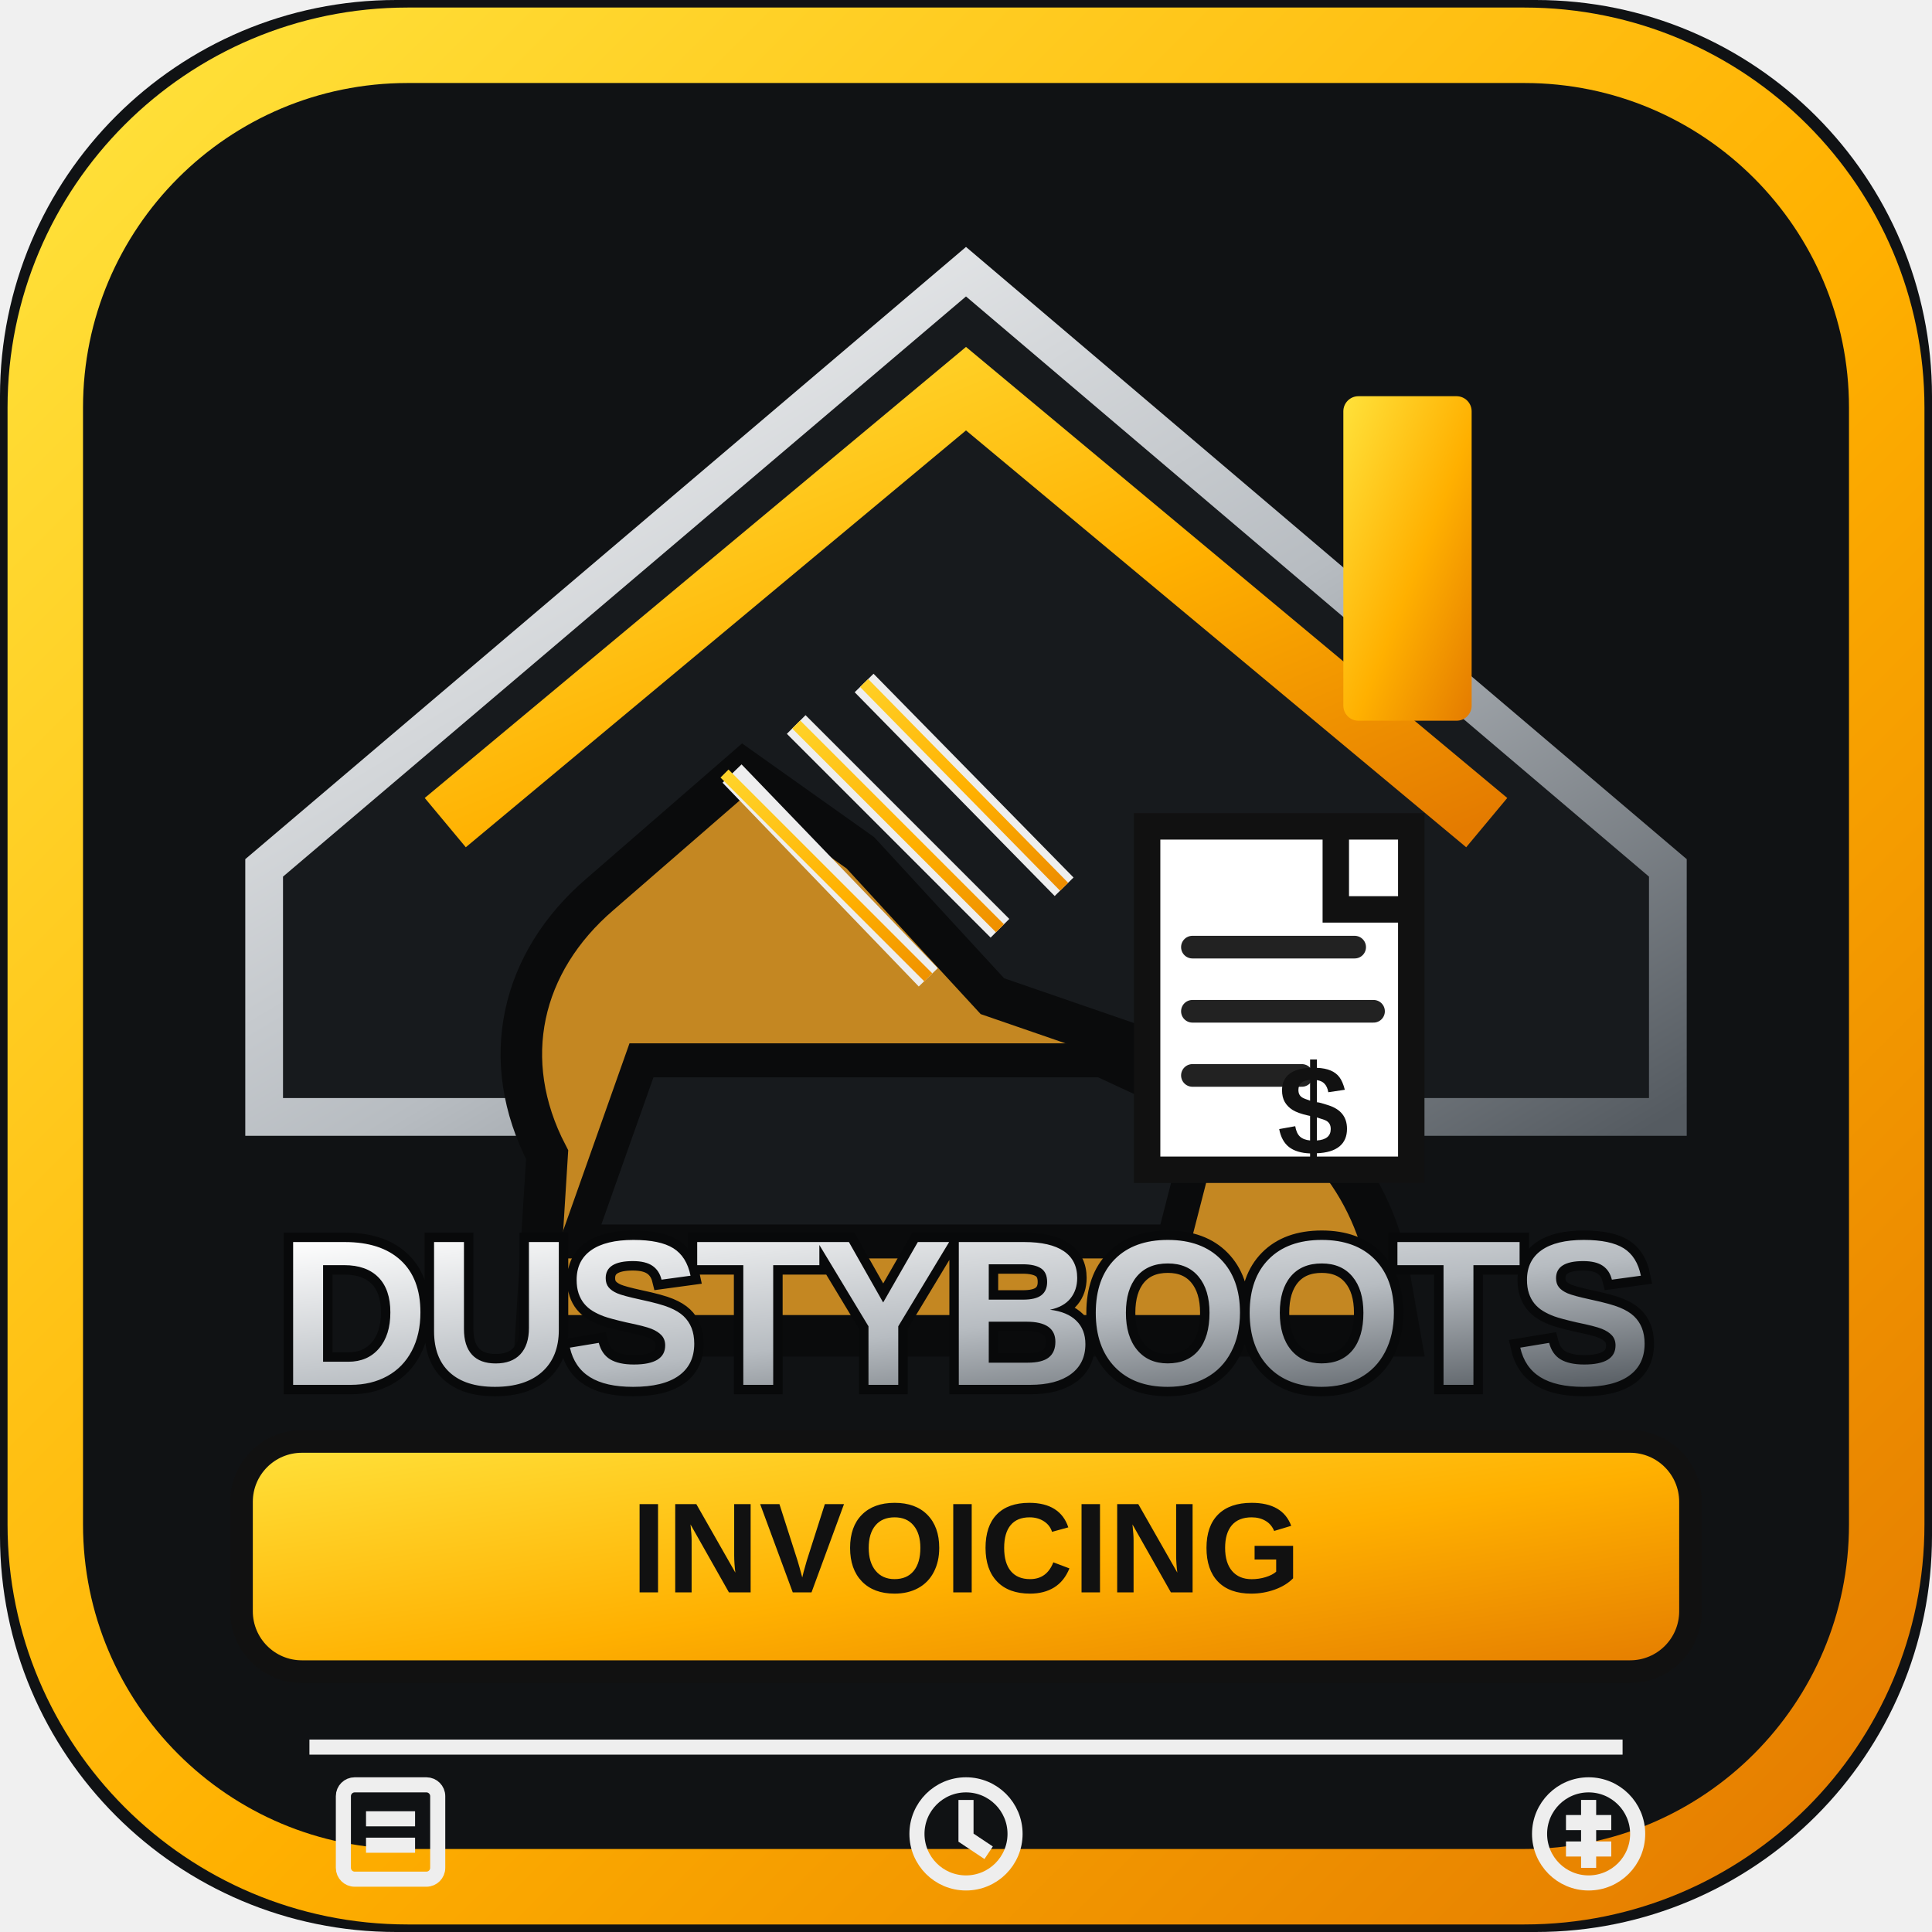
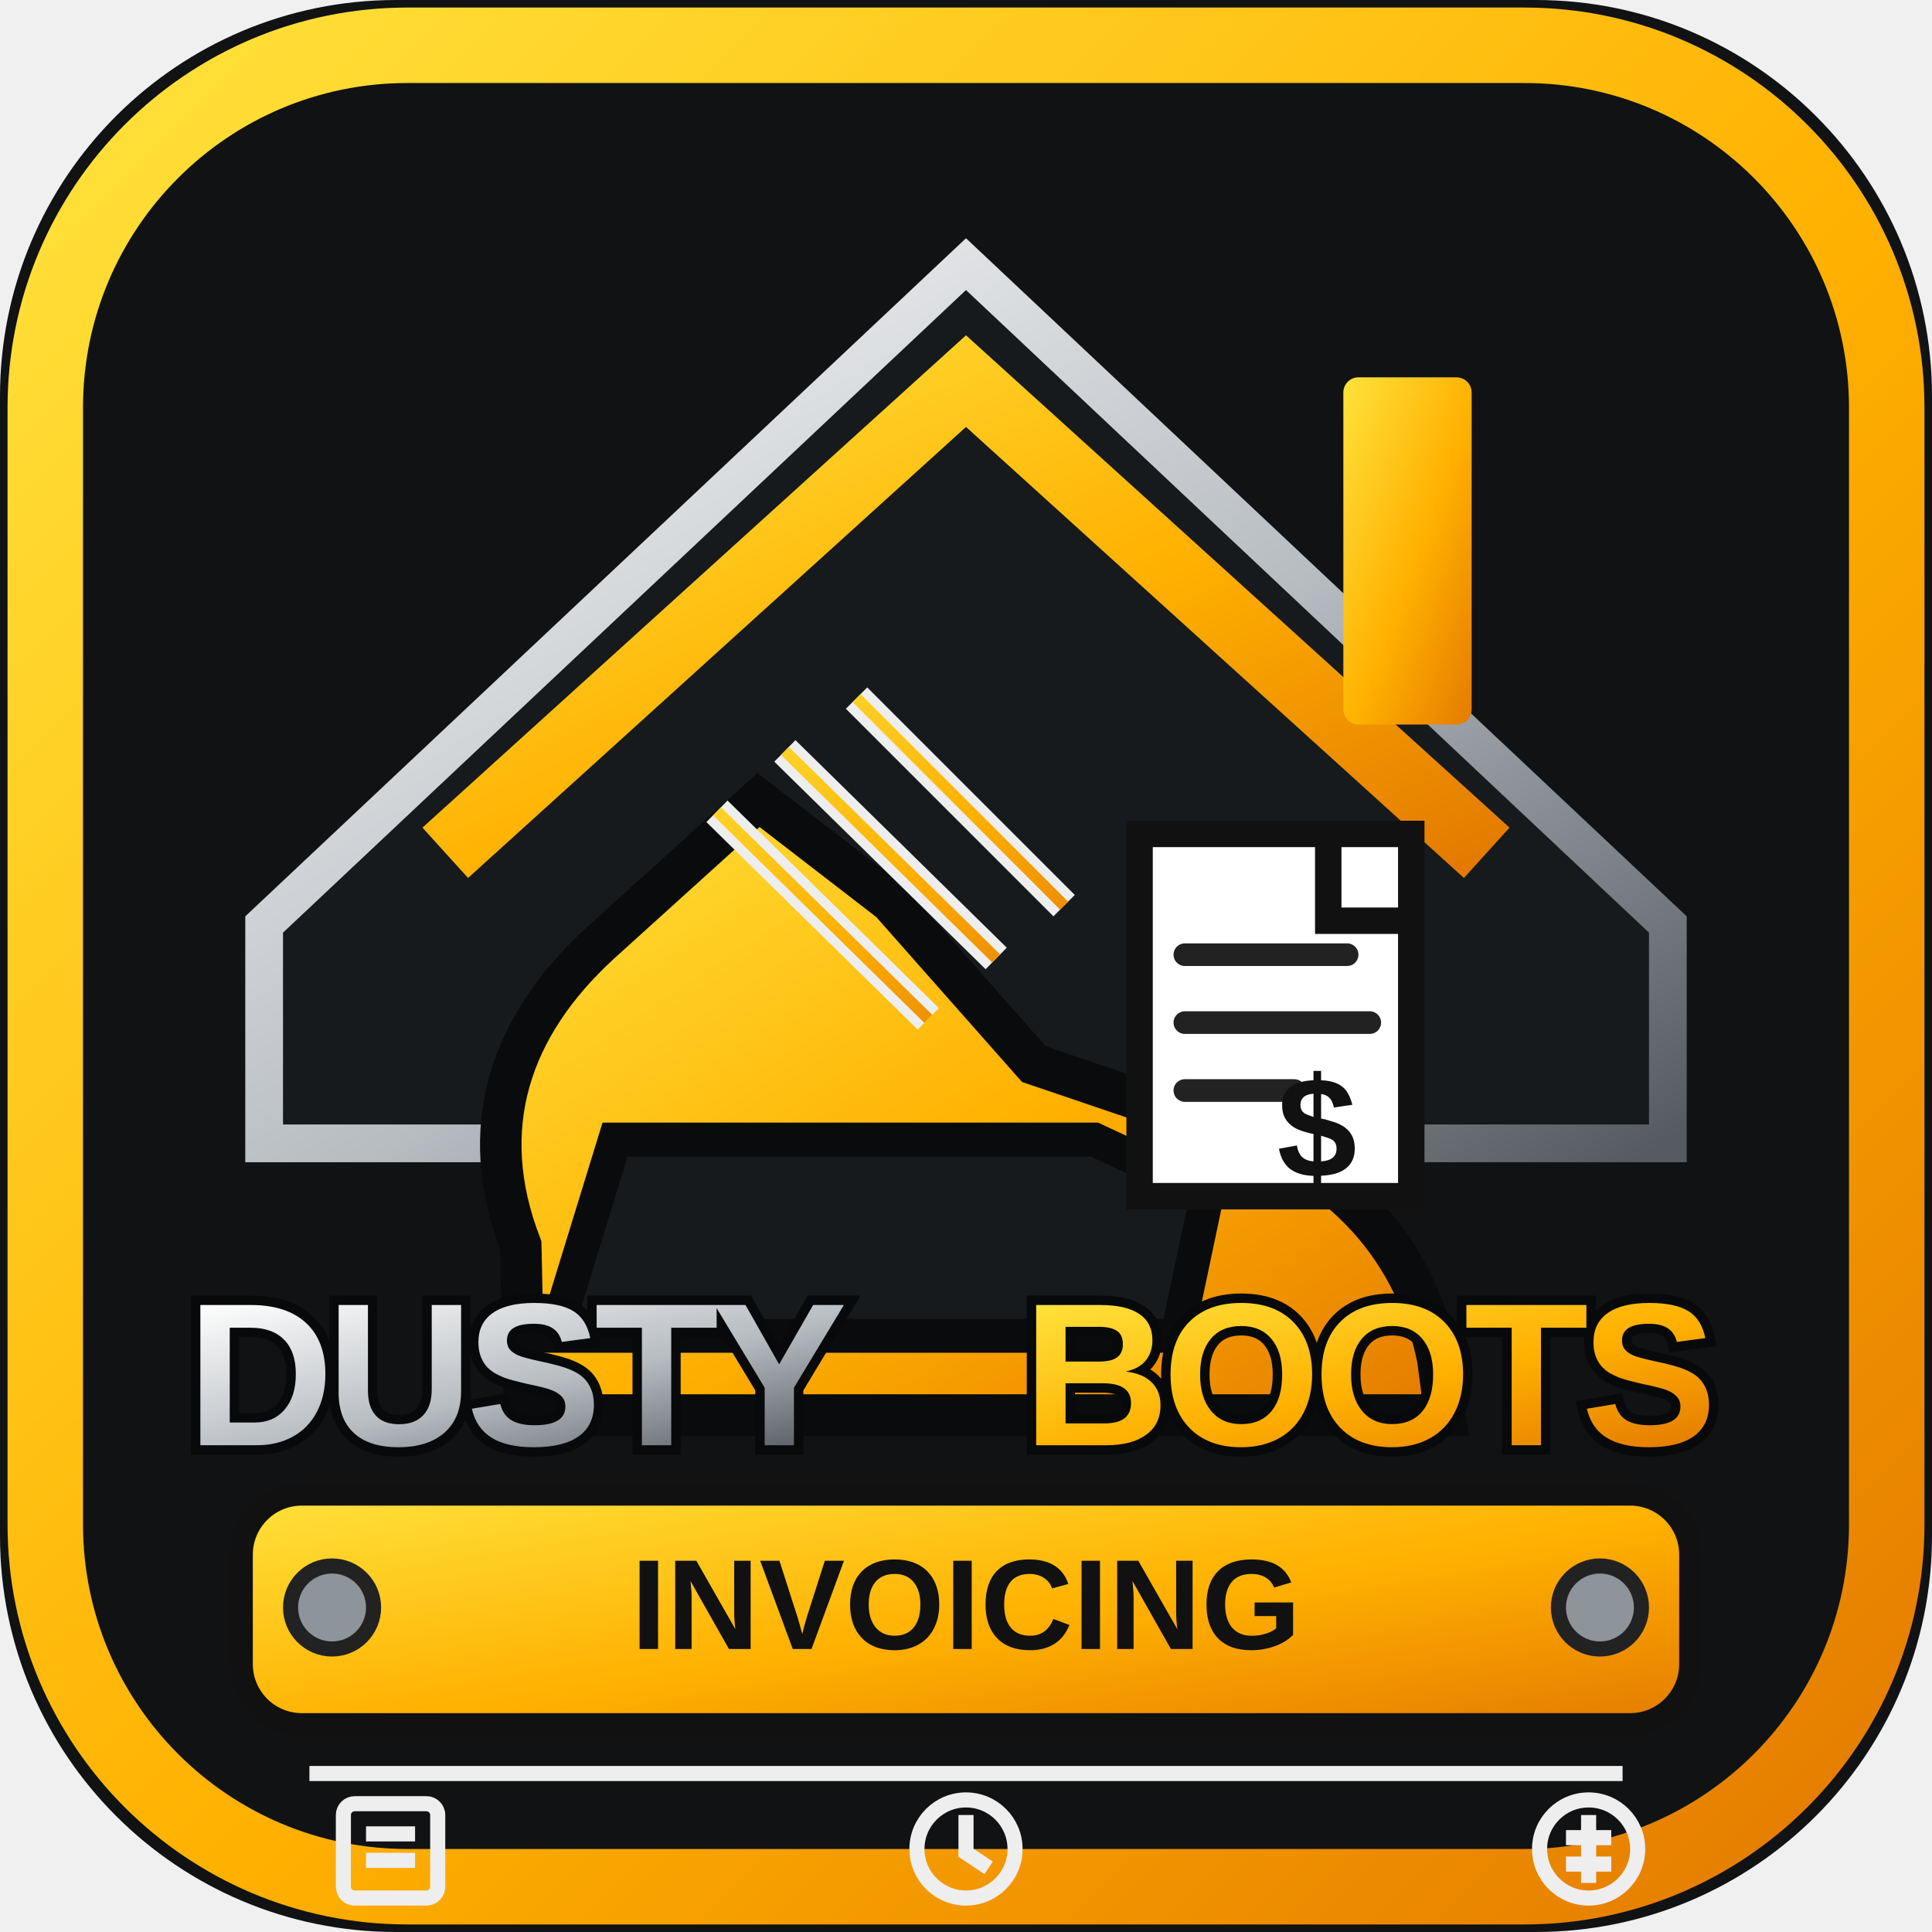
<svg xmlns="http://www.w3.org/2000/svg" viewBox="0 0 512 512">
  <defs>
-     <linearGradient id="g" x1="0" y1="0" x2="1" y2="1">
+     <linearGradient id="gold" x1="0" y1="0" x2="1" y2="1">
      <stop stop-color="#ffe23b" />
      <stop offset=".55" stop-color="#ffb000" />
      <stop offset="1" stop-color="#e47b00" />
    </linearGradient>
-     <linearGradient id="s" x1="0" y1="0" x2="1" y2="1">
+     <linearGradient id="steel" x1="0" y1="0" x2="1" y2="1">
      <stop stop-color="#fff" />
      <stop offset=".55" stop-color="#b7bcc1" />
      <stop offset="1" stop-color="#555b61" />
    </linearGradient>
  </defs>
  <rect width="512" height="512" rx="105" fill="#101214" />
-   <rect x="12" y="12" width="488" height="488" rx="96" fill="none" stroke="url(#g)" stroke-width="20" />
-   <path d="M70 230 256 72l186 158v66H70z" fill="#171a1d" stroke="url(#s)" stroke-width="10" />
-   <path d="M118 218 256 103l138 115" fill="none" stroke="url(#g)" stroke-width="17" />
-   <rect x="356" y="105" width="34" height="86" rx="4" fill="url(#g)" />
-   <path d="M145 306c-13-25-7-51 14-69l38-33 31 22 35 38 58 20c25 9 42 27 47 53l3 17H142z" fill="#c48722" stroke="#0a0b0c" stroke-width="11" />
-   <path d="M170 281h122l28 13-9 35H153z" fill="#171a1d" stroke="#0a0b0c" stroke-width="9" />
-   <path d="M194 205 246 259M211 192 265 246M229 181 282 235" stroke="#eee" stroke-width="7" />
-   <path d="M192 205 246 259M211 192 265 246M229 181 282 235" stroke="url(#g)" stroke-width="3" />
-   <path d="M304 219h70v91h-70z" fill="#fff" stroke="#111" stroke-width="7" />
-   <path d="M354 219v22h20" fill="none" stroke="#111" stroke-width="7" />
-   <path d="M316 251h43M316 268h48M316 285h29" stroke="#222" stroke-width="6" stroke-linecap="round" />
-   <text x="348" y="306" text-anchor="middle" font-family="Arial,sans-serif" font-size="34" font-weight="900" fill="#111">$</text>
-   <text x="256" y="367" text-anchor="middle" font-family="Arial,sans-serif" font-size="55" font-weight="900" letter-spacing="-2" fill="url(#s)" stroke="#08090a" stroke-width="5" paint-order="stroke">DUSTYBOOTS</text>
-   <rect x="64" y="382" width="384" height="61" rx="16" fill="url(#g)" stroke="#111" stroke-width="6" />
-   <text x="256" y="422" text-anchor="middle" font-family="Arial,sans-serif" font-size="34" font-weight="900" fill="#111">INVOICING</text>
-   <path d="M82 463h348" stroke="#eee" stroke-width="4" />
+   <rect x="12" y="12" width="488" height="488" rx="96" fill="none" stroke="url(#gold)" stroke-width="20" />
+   <path d="M70 245 256 70l186 175v58H70z" fill="#171a1d" stroke="url(#steel)" stroke-width="10" />
+   <path d="M118 226 256 101l138 125" fill="none" stroke="url(#gold)" stroke-width="18" />
+   <rect x="356" y="100" width="34" height="92" rx="4" fill="url(#gold)" />
+   <path d="M138 330c-12-31-3-58 21-80l42-38 35 27 38 43 53 18c29 10 48 31 54 60l2 15H139z" fill="url(#gold)" stroke="#0a0b0c" stroke-width="11" />
+   <path d="M163 302h127l30 14-8 38H147z" fill="#171a1d" stroke="#0a0b0c" stroke-width="9" />
+   <path d="M190 215 246 270M208 199 264 254M227 185 282 240" stroke="#eee" stroke-width="8" />
+   <path d="M190 215 246 270M208 199 264 254M227 185 282 240" stroke="url(#gold)" stroke-width="3" />
+   <path d="M302 221h72v96h-72z" fill="#fff" stroke="#111" stroke-width="7" />
+   <path d="M352 221v23h22" fill="none" stroke="#111" stroke-width="7" />
+   <path d="M314 253h43M314 271h49M314 289h29" stroke="#222" stroke-width="6" stroke-linecap="round" />
+   <text x="349" y="312" text-anchor="middle" font-family="Arial,sans-serif" font-size="38" font-weight="900" fill="#111">$</text>
+   <text x="137" y="383" text-anchor="middle" font-family="Arial,sans-serif" font-size="54" font-weight="900" letter-spacing="-2" fill="url(#steel)" stroke="#08090a" stroke-width="5" paint-order="stroke">DUSTY</text>
+   <text x="363" y="383" text-anchor="middle" font-family="Arial,sans-serif" font-size="54" font-weight="900" letter-spacing="-2" fill="url(#gold)" stroke="#08090a" stroke-width="5" paint-order="stroke">BOOTS</text>
+   <rect x="64" y="396" width="384" height="61" rx="16" fill="url(#gold)" stroke="#111" stroke-width="6" />
+   <circle cx="88" cy="426" r="11" fill="#8d949a" stroke="#222" stroke-width="4" />
+   <circle cx="424" cy="426" r="11" fill="#8d949a" stroke="#222" stroke-width="4" />
+   <text x="256" y="437" text-anchor="middle" font-family="Arial,sans-serif" font-size="34" font-weight="900" fill="#111">INVOICING</text>
+   <path d="M82 470h348" stroke="#eee" stroke-width="4" />
  <g fill="none" stroke="#eee" stroke-width="4">
-     <rect x="91" y="473" width="25" height="25" rx="3" />
-     <path d="M97 482h13M97 489h13" />
-     <circle cx="256" cy="486" r="13" />
-     <path d="M256 477v10l6 4" />
-     <circle cx="421" cy="486" r="13" />
-     <path d="M421 477v18M415 483h12M415 490h12" />
+     <rect x="91" y="478" width="25" height="25" rx="3" />
+     <path d="M97 486h13M97 493h13" />
+     <circle cx="256" cy="490" r="13" />
+     <path d="M256 481v10l6 4" />
+     <circle cx="421" cy="490" r="13" />
+     <path d="M421 481v18M415 487h12M415 494h12" />
  </g>
</svg>
